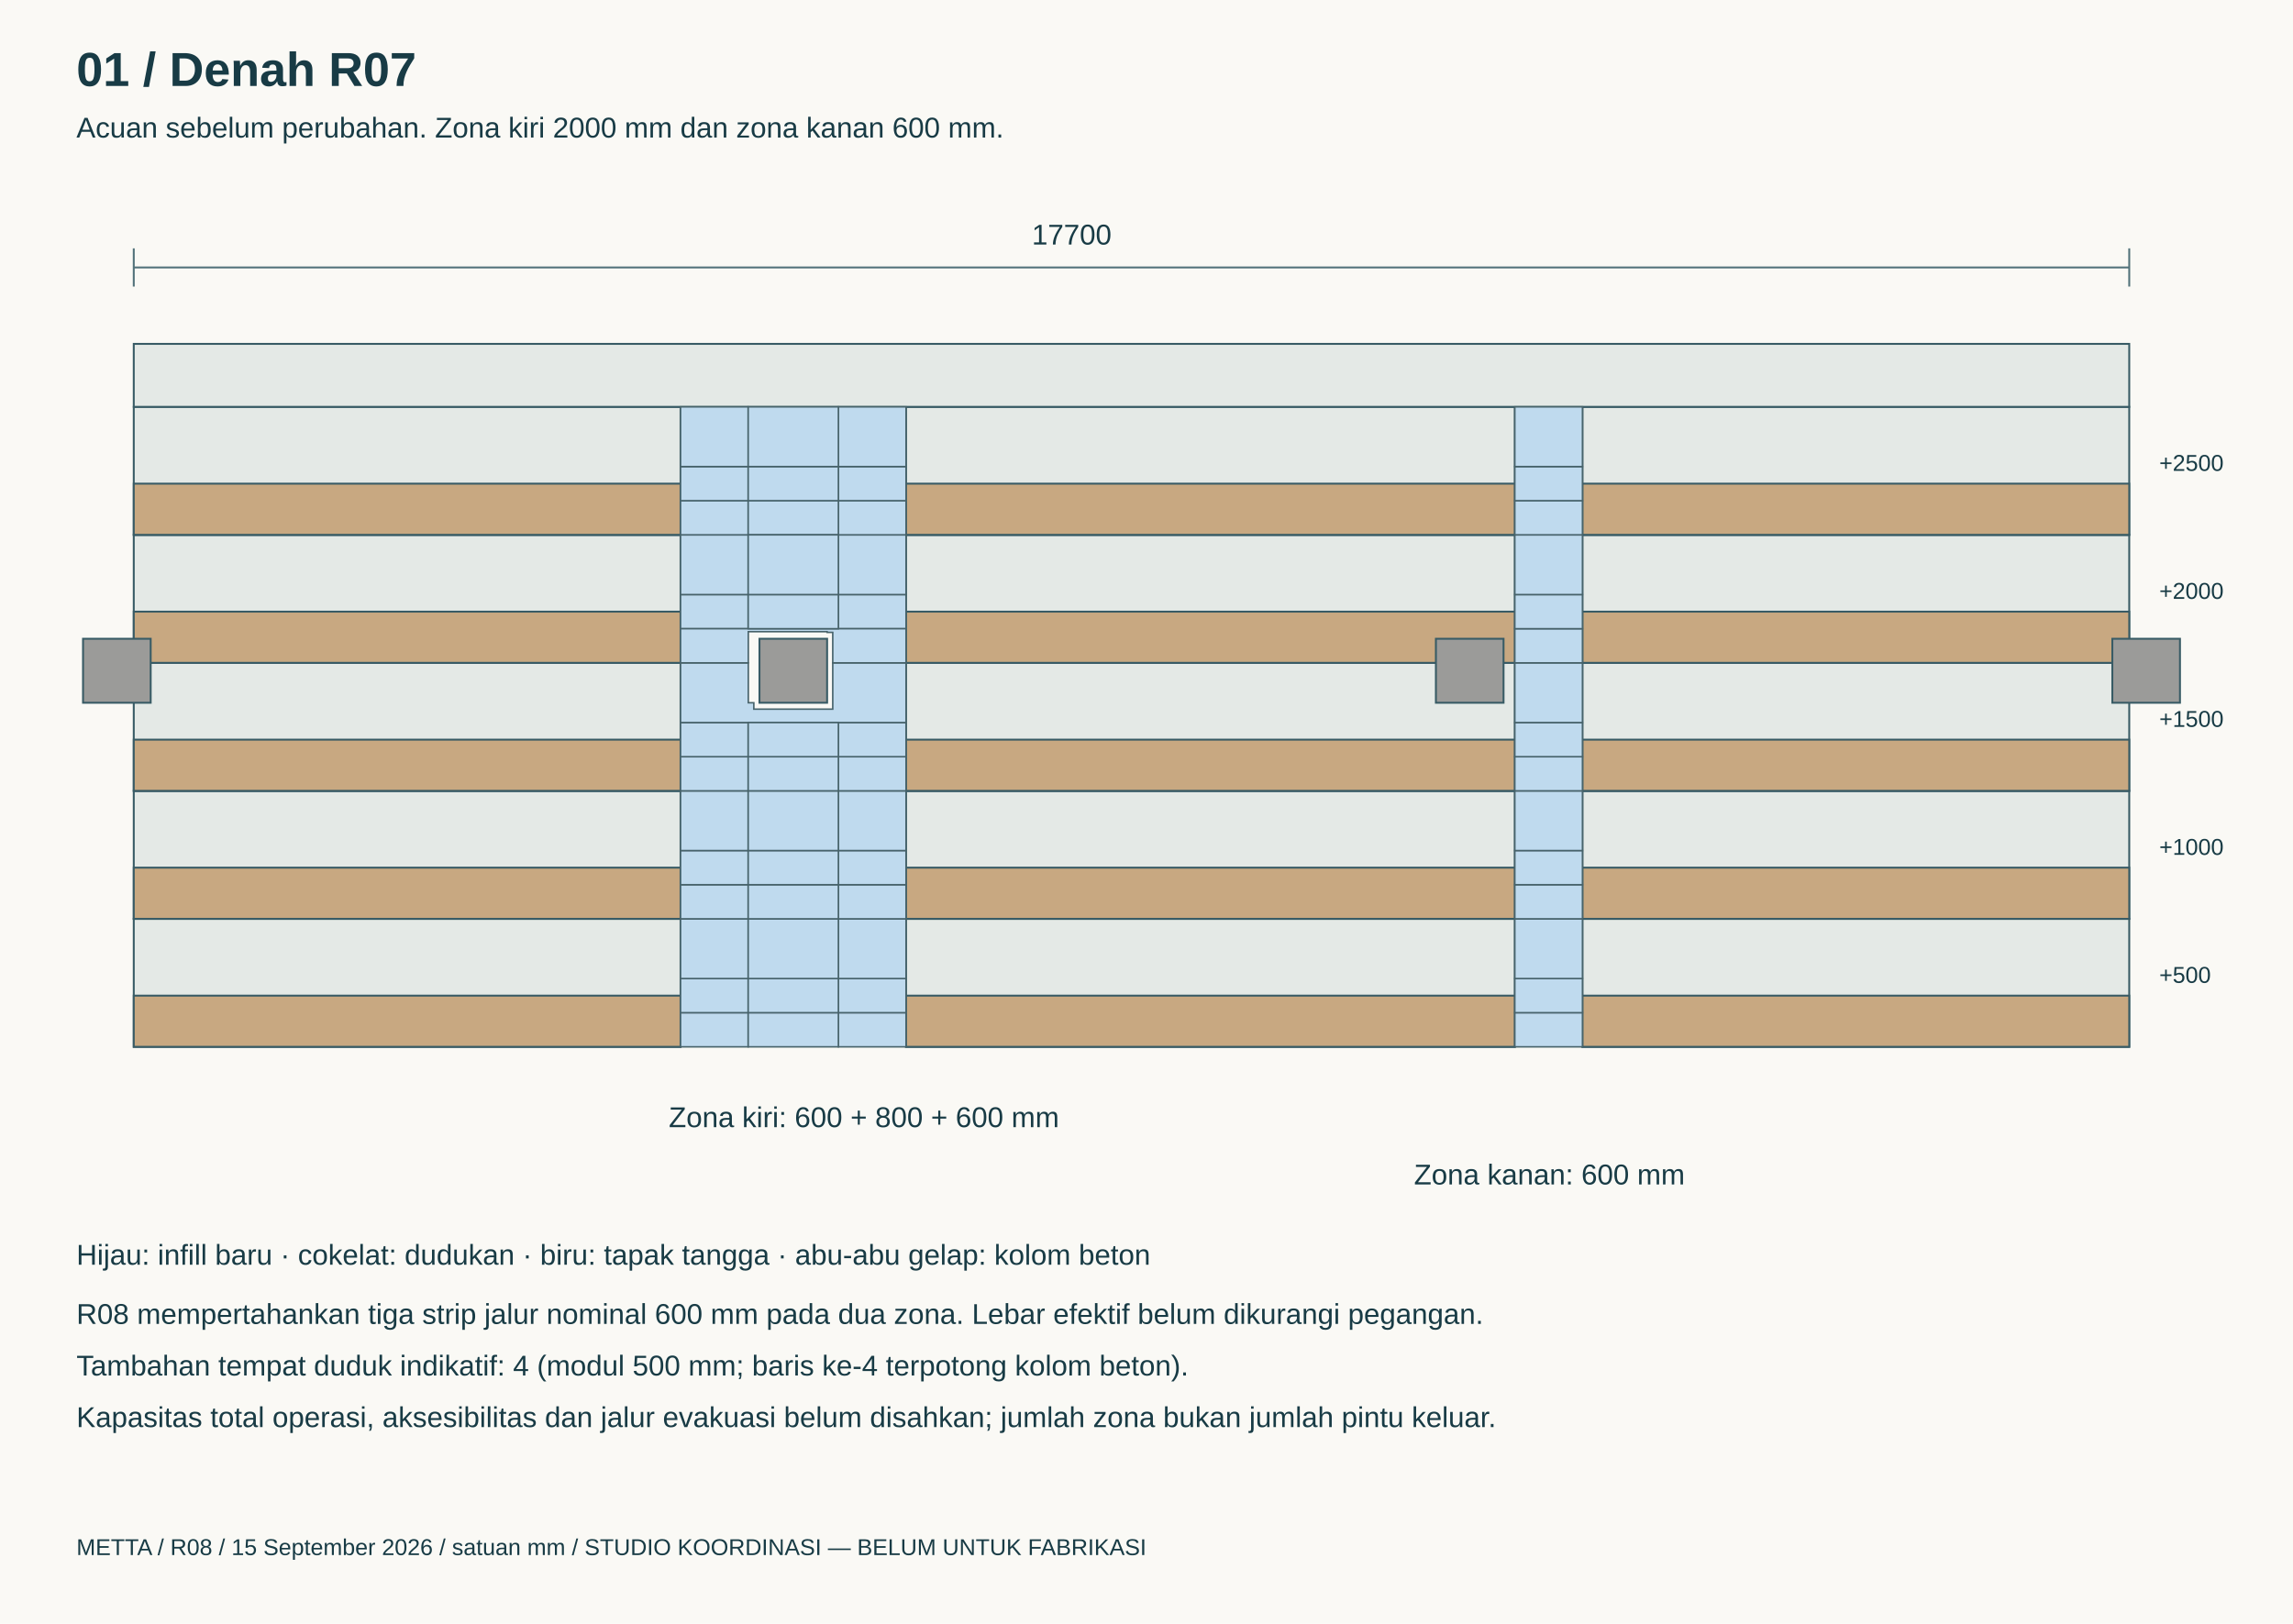
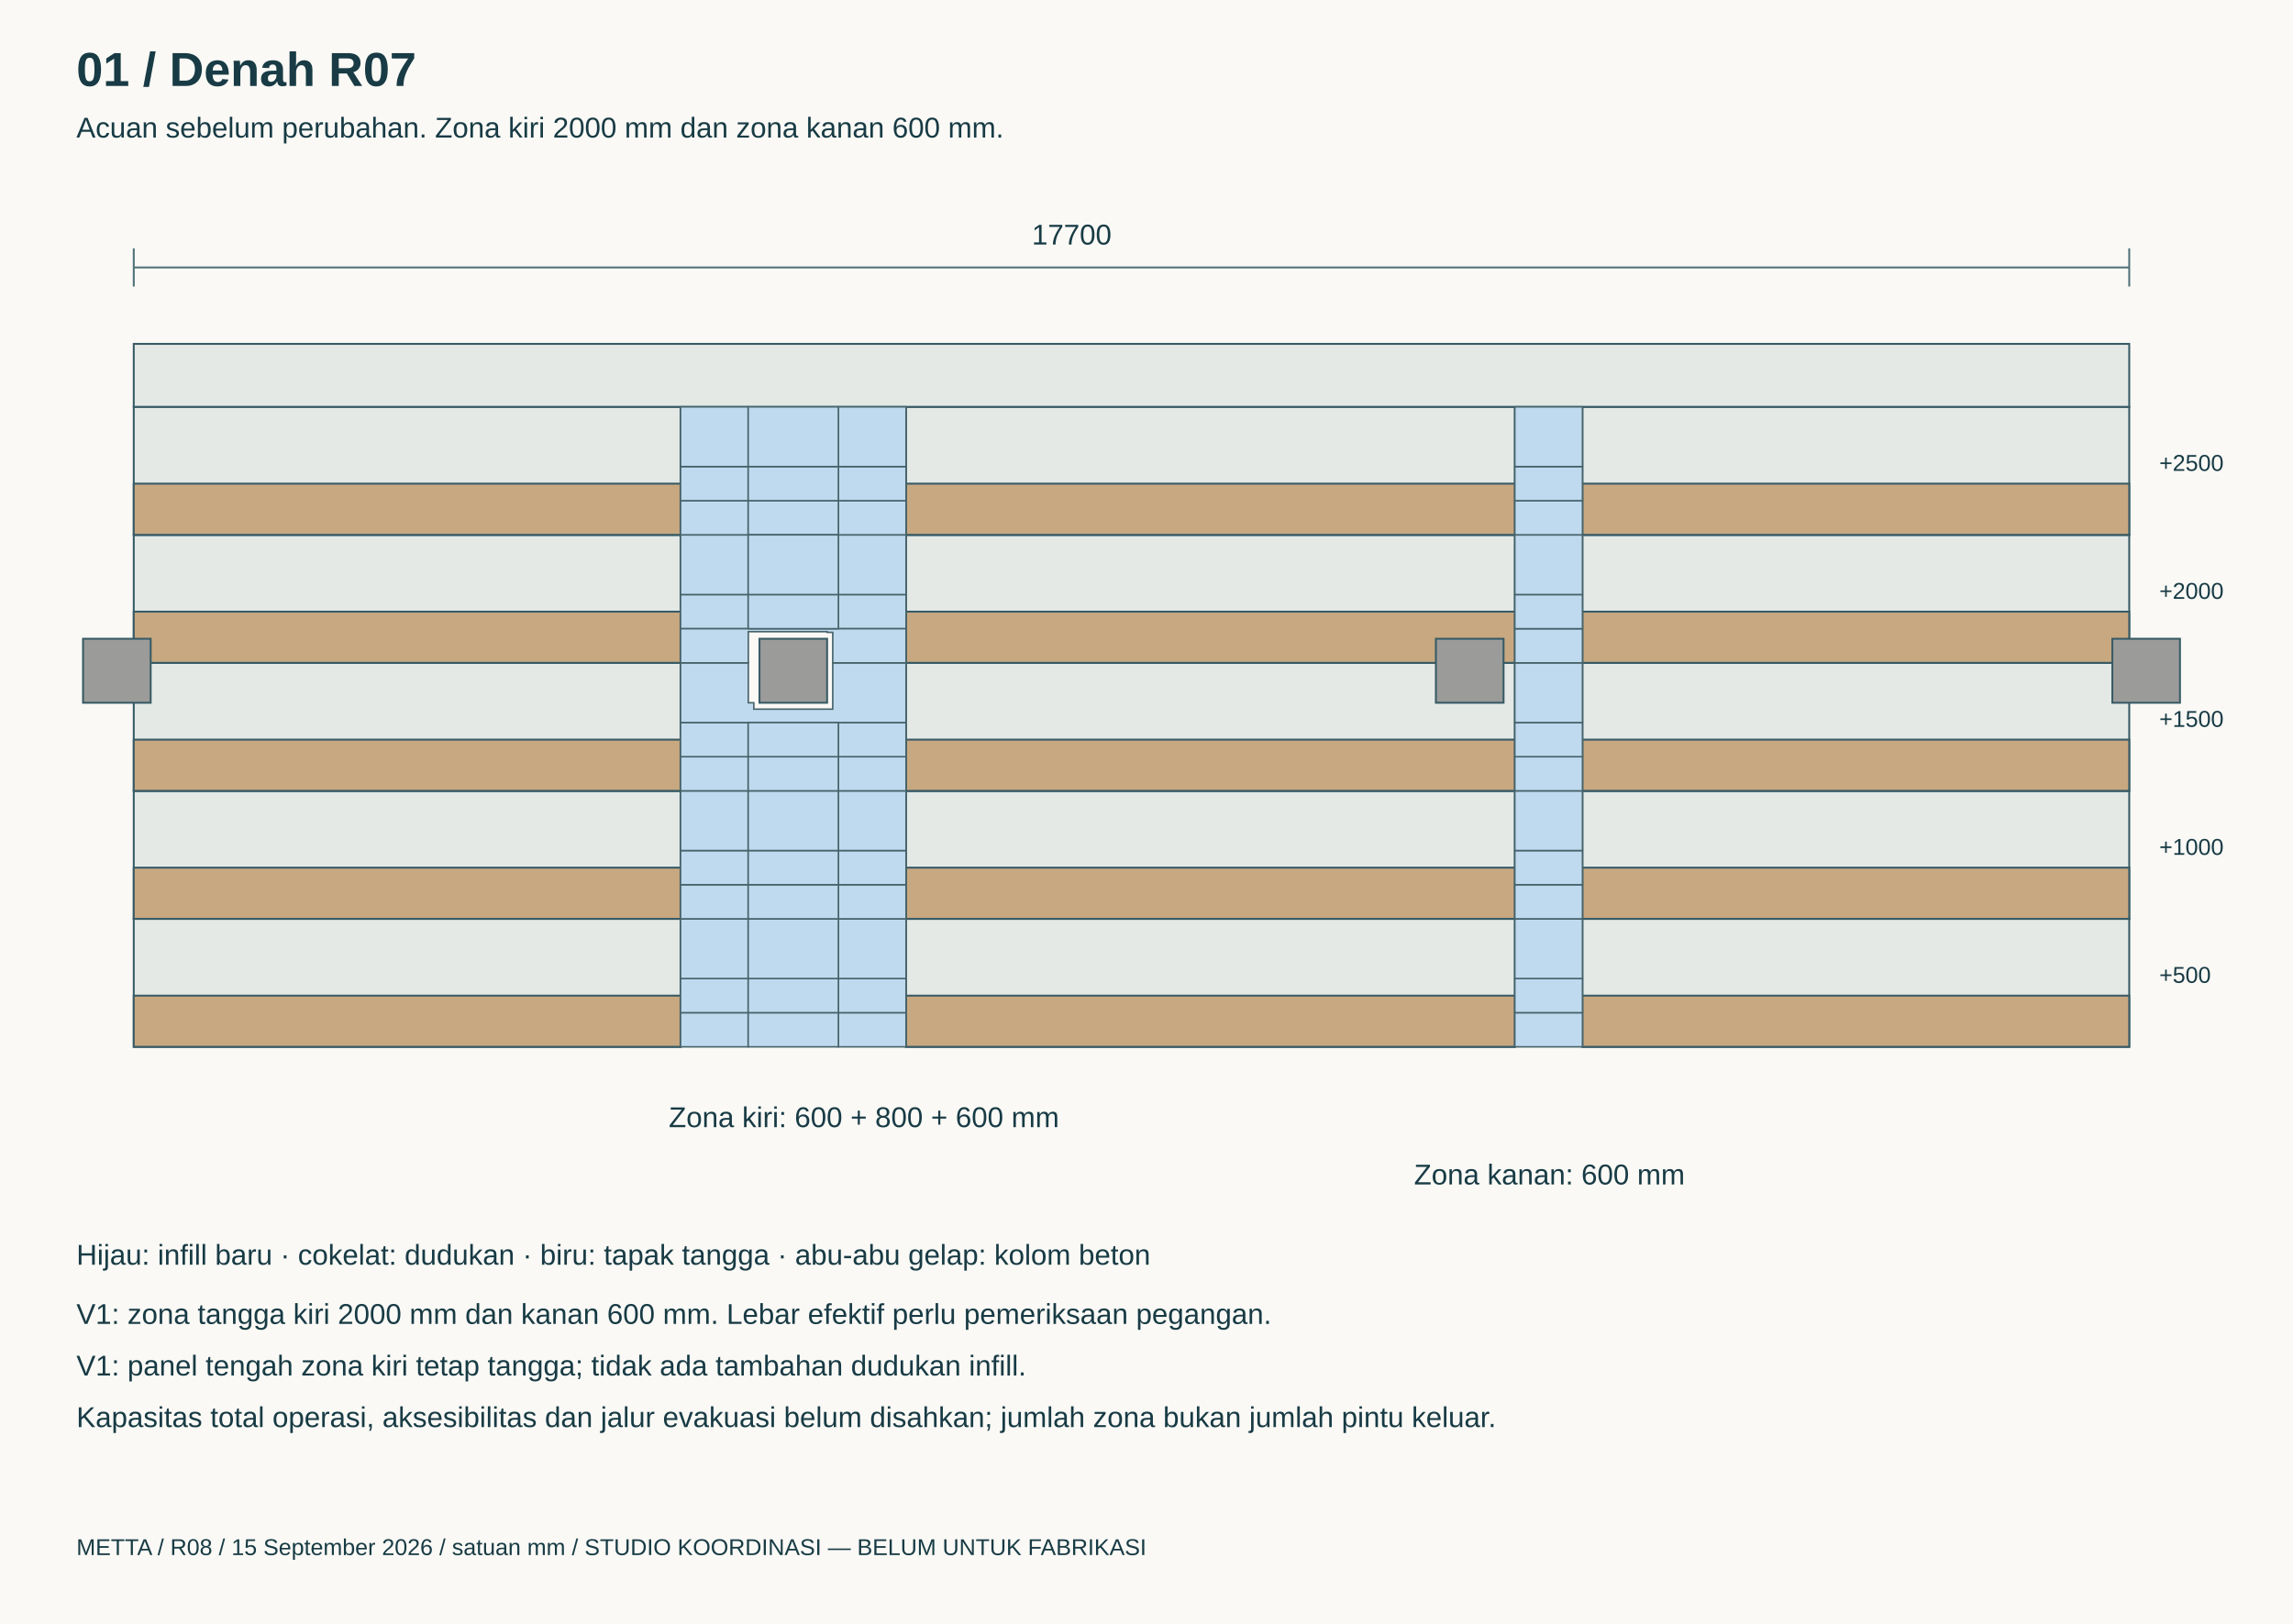
<svg xmlns="http://www.w3.org/2000/svg" viewBox="0 0 1200 850">
  <defs>
    <pattern id="mesh" width="9" height="9" patternUnits="userSpaceOnUse">
      <path d="M0 0H9V9" fill="none" stroke="#22866f" stroke-width=".6" />
    </pattern>
  </defs>
  <rect width="1200" height="850" fill="#faf9f5" />
  <style>text{font-family:Arial,sans-serif;fill:#183b45;font-size:15px}.small{font-size:12px}.title{font-size:25px;font-weight:bold}.dim{stroke:#52727a;stroke-width:1;fill:none}</style>
  <text x="40" y="45" class="title">01 / Denah R07</text>
  <text x="40" y="72">Acuan sebelum perubahan. Zona kiri 2000 mm dan zona kanan 600 mm.</text>
  <rect x="70.000" y="480.964" width="286.150" height="67.000" fill="#e4e9e6" stroke="#385b65" stroke-width="1" />
  <rect x="70.000" y="521.164" width="286.150" height="26.800" fill="#c8a881" stroke="#385b65" stroke-width="1" />
  <rect x="474.154" y="480.964" width="318.599" height="67.000" fill="#e4e9e6" stroke="#385b65" stroke-width="1" />
  <rect x="474.154" y="521.164" width="318.599" height="26.800" fill="#c8a881" stroke="#385b65" stroke-width="1" />
  <rect x="828.154" y="480.964" width="286.146" height="67.000" fill="#e4e9e6" stroke="#385b65" stroke-width="1" />
  <rect x="828.154" y="521.164" width="286.146" height="26.800" fill="#c8a881" stroke="#385b65" stroke-width="1" />
  <rect x="70.000" y="413.964" width="286.150" height="67.000" fill="#e4e9e6" stroke="#385b65" stroke-width="1" />
  <rect x="70.000" y="454.164" width="286.150" height="26.800" fill="#c8a881" stroke="#385b65" stroke-width="1" />
  <rect x="474.154" y="413.964" width="318.599" height="67.000" fill="#e4e9e6" stroke="#385b65" stroke-width="1" />
  <rect x="474.154" y="454.164" width="318.599" height="26.800" fill="#c8a881" stroke="#385b65" stroke-width="1" />
  <rect x="828.154" y="413.964" width="286.146" height="67.000" fill="#e4e9e6" stroke="#385b65" stroke-width="1" />
  <rect x="828.154" y="454.164" width="286.146" height="26.800" fill="#c8a881" stroke="#385b65" stroke-width="1" />
  <rect x="70.000" y="346.964" width="286.150" height="67.000" fill="#e4e9e6" stroke="#385b65" stroke-width="1" />
  <rect x="70.000" y="387.164" width="286.150" height="26.800" fill="#c8a881" stroke="#385b65" stroke-width="1" />
  <rect x="474.154" y="346.964" width="318.599" height="67.000" fill="#e4e9e6" stroke="#385b65" stroke-width="1" />
  <rect x="474.154" y="387.164" width="318.599" height="26.800" fill="#c8a881" stroke="#385b65" stroke-width="1" />
  <rect x="828.154" y="346.964" width="286.146" height="67.000" fill="#e4e9e6" stroke="#385b65" stroke-width="1" />
  <rect x="828.154" y="387.164" width="286.146" height="26.800" fill="#c8a881" stroke="#385b65" stroke-width="1" />
  <rect x="70.000" y="279.964" width="286.150" height="67.000" fill="#e4e9e6" stroke="#385b65" stroke-width="1" />
  <rect x="70.000" y="320.164" width="286.150" height="26.800" fill="#c8a881" stroke="#385b65" stroke-width="1" />
  <rect x="474.154" y="279.964" width="318.599" height="67.000" fill="#e4e9e6" stroke="#385b65" stroke-width="1" />
  <rect x="474.154" y="320.164" width="318.599" height="26.800" fill="#c8a881" stroke="#385b65" stroke-width="1" />
  <rect x="828.154" y="279.964" width="286.146" height="67.000" fill="#e4e9e6" stroke="#385b65" stroke-width="1" />
  <rect x="828.154" y="320.164" width="286.146" height="26.800" fill="#c8a881" stroke="#385b65" stroke-width="1" />
  <rect x="70.000" y="212.964" width="286.150" height="67.000" fill="#e4e9e6" stroke="#385b65" stroke-width="1" />
  <rect x="70.000" y="253.164" width="286.150" height="26.800" fill="#c8a881" stroke="#385b65" stroke-width="1" />
  <rect x="474.154" y="212.964" width="318.599" height="67.000" fill="#e4e9e6" stroke="#385b65" stroke-width="1" />
  <rect x="474.154" y="253.164" width="318.599" height="26.800" fill="#c8a881" stroke="#385b65" stroke-width="1" />
  <rect x="828.154" y="212.964" width="286.146" height="67.000" fill="#e4e9e6" stroke="#385b65" stroke-width="1" />
  <rect x="828.154" y="253.164" width="286.146" height="26.800" fill="#c8a881" stroke="#385b65" stroke-width="1" />
  <rect x="70.000" y="180.000" width="1044.300" height="32.964" fill="#e4e9e6" stroke="#385b65" stroke-width="1" />
  <path d="M356.152,530.095 L391.552,530.095 L391.552,547.964 L356.152,547.964 L356.152,530.095 Z" fill="#bfdaee" fill-rule="evenodd" stroke="#47636b" stroke-width=".8" />
  <path d="M356.152,512.226 L391.552,512.226 L391.552,530.095 L356.152,530.095 L356.152,512.226 Z" fill="#bfdaee" fill-rule="evenodd" stroke="#47636b" stroke-width=".8" />
  <path d="M356.152,480.965 L391.552,480.965 L391.552,512.226 L356.152,512.226 L356.152,480.965 Z" fill="#bfdaee" fill-rule="evenodd" stroke="#47636b" stroke-width=".8" />
  <path d="M356.152,463.096 L391.552,463.096 L391.552,480.965 L356.152,480.965 L356.152,463.096 Z" fill="#bfdaee" fill-rule="evenodd" stroke="#47636b" stroke-width=".8" />
  <path d="M356.152,445.227 L391.552,445.227 L391.552,463.096 L356.152,463.096 L356.152,445.227 Z" fill="#bfdaee" fill-rule="evenodd" stroke="#47636b" stroke-width=".8" />
  <path d="M356.152,413.966 L391.552,413.966 L391.552,445.227 L356.152,445.227 L356.152,413.966 Z" fill="#bfdaee" fill-rule="evenodd" stroke="#47636b" stroke-width=".8" />
  <path d="M356.152,396.095 L391.552,396.095 L391.552,413.963 L356.152,413.963 L356.152,396.095 Z" fill="#bfdaee" fill-rule="evenodd" stroke="#47636b" stroke-width=".8" />
  <path d="M356.152,378.226 L391.552,378.226 L391.552,396.095 L356.152,396.095 L356.152,378.226 Z" fill="#bfdaee" fill-rule="evenodd" stroke="#47636b" stroke-width=".8" />
  <path d="M356.152,311.226 L391.552,311.226 L391.552,329.095 L356.152,329.095 L356.152,311.226 Z" fill="#bfdaee" fill-rule="evenodd" stroke="#47636b" stroke-width=".8" />
  <path d="M356.152,279.965 L391.552,279.965 L391.552,311.226 L356.152,311.226 L356.152,279.965 Z" fill="#bfdaee" fill-rule="evenodd" stroke="#47636b" stroke-width=".8" />
  <path d="M356.152,262.094 L391.552,262.094 L391.552,279.963 L356.152,279.963 L356.152,262.094 Z" fill="#bfdaee" fill-rule="evenodd" stroke="#47636b" stroke-width=".8" />
  <path d="M356.152,244.225 L391.552,244.225 L391.552,262.094 L356.152,262.094 L356.152,244.225 Z" fill="#bfdaee" fill-rule="evenodd" stroke="#47636b" stroke-width=".8" />
  <path d="M356.152,212.964 L391.552,212.964 L391.552,244.225 L356.152,244.225 L356.152,212.964 Z" fill="#bfdaee" fill-rule="evenodd" stroke="#47636b" stroke-width=".8" />
  <path d="M438.755,530.095 L474.154,530.095 L474.154,547.964 L438.755,547.964 L438.755,530.095 Z" fill="#bfdaee" fill-rule="evenodd" stroke="#47636b" stroke-width=".8" />
  <path d="M438.755,512.226 L474.154,512.226 L474.154,530.095 L438.755,530.095 L438.755,512.226 Z" fill="#bfdaee" fill-rule="evenodd" stroke="#47636b" stroke-width=".8" />
  <path d="M438.755,480.965 L474.154,480.965 L474.154,512.226 L438.755,512.226 L438.755,480.965 Z" fill="#bfdaee" fill-rule="evenodd" stroke="#47636b" stroke-width=".8" />
  <path d="M438.755,463.096 L474.154,463.096 L474.154,480.965 L438.755,480.965 L438.755,463.096 Z" fill="#bfdaee" fill-rule="evenodd" stroke="#47636b" stroke-width=".8" />
  <path d="M438.755,445.227 L474.154,445.227 L474.154,463.096 L438.755,463.096 L438.755,445.227 Z" fill="#bfdaee" fill-rule="evenodd" stroke="#47636b" stroke-width=".8" />
  <path d="M438.755,413.966 L474.154,413.966 L474.154,445.227 L438.755,445.227 L438.755,413.966 Z" fill="#bfdaee" fill-rule="evenodd" stroke="#47636b" stroke-width=".8" />
  <path d="M438.755,396.095 L474.154,396.095 L474.154,413.963 L438.755,413.963 L438.755,396.095 Z" fill="#bfdaee" fill-rule="evenodd" stroke="#47636b" stroke-width=".8" />
  <path d="M438.755,378.226 L474.154,378.226 L474.154,396.095 L438.755,396.095 L438.755,378.226 Z" fill="#bfdaee" fill-rule="evenodd" stroke="#47636b" stroke-width=".8" />
  <path d="M438.755,311.226 L474.154,311.226 L474.154,329.095 L438.755,329.095 L438.755,311.226 Z" fill="#bfdaee" fill-rule="evenodd" stroke="#47636b" stroke-width=".8" />
  <path d="M438.755,279.965 L474.154,279.965 L474.154,311.226 L438.755,311.226 L438.755,279.965 Z" fill="#bfdaee" fill-rule="evenodd" stroke="#47636b" stroke-width=".8" />
  <path d="M438.755,262.094 L474.154,262.094 L474.154,279.963 L438.755,279.963 L438.755,262.094 Z" fill="#bfdaee" fill-rule="evenodd" stroke="#47636b" stroke-width=".8" />
  <path d="M438.755,244.225 L474.154,244.225 L474.154,262.094 L438.755,262.094 L438.755,244.225 Z" fill="#bfdaee" fill-rule="evenodd" stroke="#47636b" stroke-width=".8" />
  <path d="M438.755,212.964 L474.154,212.964 L474.154,244.225 L438.755,244.225 L438.755,212.964 Z" fill="#bfdaee" fill-rule="evenodd" stroke="#47636b" stroke-width=".8" />
  <path d="M792.754,530.095 L828.154,530.095 L828.154,547.964 L792.754,547.964 L792.754,530.095 Z" fill="#bfdaee" fill-rule="evenodd" stroke="#47636b" stroke-width=".8" />
  <path d="M792.754,512.226 L828.154,512.226 L828.154,530.095 L792.754,530.095 L792.754,512.226 Z" fill="#bfdaee" fill-rule="evenodd" stroke="#47636b" stroke-width=".8" />
  <path d="M792.754,480.965 L828.154,480.965 L828.154,512.226 L792.754,512.226 L792.754,480.965 Z" fill="#bfdaee" fill-rule="evenodd" stroke="#47636b" stroke-width=".8" />
  <path d="M792.754,463.096 L828.154,463.096 L828.154,480.965 L792.754,480.965 L792.754,463.096 Z" fill="#bfdaee" fill-rule="evenodd" stroke="#47636b" stroke-width=".8" />
  <path d="M792.754,445.227 L828.154,445.227 L828.154,463.096 L792.754,463.096 L792.754,445.227 Z" fill="#bfdaee" fill-rule="evenodd" stroke="#47636b" stroke-width=".8" />
  <path d="M792.754,413.966 L828.154,413.966 L828.154,445.227 L792.754,445.227 L792.754,413.966 Z" fill="#bfdaee" fill-rule="evenodd" stroke="#47636b" stroke-width=".8" />
  <path d="M792.754,396.095 L828.154,396.095 L828.154,413.963 L792.754,413.963 L792.754,396.095 Z" fill="#bfdaee" fill-rule="evenodd" stroke="#47636b" stroke-width=".8" />
  <path d="M792.754,378.226 L828.154,378.226 L828.154,396.095 L792.754,396.095 L792.754,378.226 Z" fill="#bfdaee" fill-rule="evenodd" stroke="#47636b" stroke-width=".8" />
  <path d="M792.754,346.964 L828.154,346.964 L828.154,378.226 L792.754,378.226 L792.754,346.964 Z" fill="#bfdaee" fill-rule="evenodd" stroke="#47636b" stroke-width=".8" />
  <path d="M792.754,329.095 L828.154,329.095 L828.154,346.964 L792.754,346.964 L792.754,329.095 Z" fill="#bfdaee" fill-rule="evenodd" stroke="#47636b" stroke-width=".8" />
  <path d="M792.754,311.226 L828.154,311.226 L828.154,329.095 L792.754,329.095 L792.754,311.226 Z" fill="#bfdaee" fill-rule="evenodd" stroke="#47636b" stroke-width=".8" />
  <path d="M792.754,279.965 L828.154,279.965 L828.154,311.226 L792.754,311.226 L792.754,279.965 Z" fill="#bfdaee" fill-rule="evenodd" stroke="#47636b" stroke-width=".8" />
  <path d="M792.754,262.094 L828.154,262.094 L828.154,279.963 L792.754,279.963 L792.754,262.094 Z" fill="#bfdaee" fill-rule="evenodd" stroke="#47636b" stroke-width=".8" />
  <path d="M792.754,244.225 L828.154,244.225 L828.154,262.094 L792.754,262.094 L792.754,244.225 Z" fill="#bfdaee" fill-rule="evenodd" stroke="#47636b" stroke-width=".8" />
  <path d="M792.754,212.964 L828.154,212.964 L828.154,244.225 L792.754,244.225 L792.754,212.964 Z" fill="#bfdaee" fill-rule="evenodd" stroke="#47636b" stroke-width=".8" />
  <path d="M356.152,378.226 L356.152,346.964 L391.611,346.964 L391.611,367.858 L394.503,367.858 L394.503,371.203 L435.803,371.203 L435.803,346.964 L474.154,346.964 L474.154,378.226 L356.152,378.226 Z" fill="#bfdaee" fill-rule="evenodd" stroke="#47636b" stroke-width=".8" />
  <path d="M435.803,331.013 L432.853,331.013 L432.853,330.644 L391.611,330.644 L391.611,346.964 L356.152,346.964 L356.152,329.095 L474.154,329.095 L474.154,346.964 L435.803,346.964 L435.803,331.013 Z" fill="#bfdaee" fill-rule="evenodd" stroke="#47636b" stroke-width=".8" />
  <path d="M391.552,530.095 L438.755,530.095 L438.755,547.964 L391.552,547.964 L391.552,530.095 Z" fill="#bfdaee" fill-rule="evenodd" stroke="#47636b" stroke-width=".8" />
  <path d="M391.552,512.226 L438.755,512.226 L438.755,530.095 L391.552,530.095 L391.552,512.226 Z" fill="#bfdaee" fill-rule="evenodd" stroke="#47636b" stroke-width=".8" />
  <path d="M391.552,480.965 L438.755,480.965 L438.755,512.226 L391.552,512.226 L391.552,480.965 Z" fill="#bfdaee" fill-rule="evenodd" stroke="#47636b" stroke-width=".8" />
  <path d="M391.552,463.096 L438.755,463.096 L438.755,480.965 L391.552,480.965 L391.552,463.096 Z" fill="#bfdaee" fill-rule="evenodd" stroke="#47636b" stroke-width=".8" />
  <path d="M391.552,445.227 L438.755,445.227 L438.755,463.096 L391.552,463.096 L391.552,445.227 Z" fill="#bfdaee" fill-rule="evenodd" stroke="#47636b" stroke-width=".8" />
  <path d="M391.552,413.966 L438.755,413.966 L438.755,445.227 L391.552,445.227 L391.552,413.966 Z" fill="#bfdaee" fill-rule="evenodd" stroke="#47636b" stroke-width=".8" />
  <path d="M391.552,262.094 L438.755,262.094 L438.755,279.963 L391.552,279.963 L391.552,262.094 Z" fill="#bfdaee" fill-rule="evenodd" stroke="#47636b" stroke-width=".8" />
  <path d="M391.552,244.225 L438.755,244.225 L438.755,262.094 L391.552,262.094 L391.552,244.225 Z" fill="#bfdaee" fill-rule="evenodd" stroke="#47636b" stroke-width=".8" />
  <path d="M391.552,212.964 L438.755,212.964 L438.755,244.225 L391.552,244.225 L391.552,212.964 Z" fill="#bfdaee" fill-rule="evenodd" stroke="#47636b" stroke-width=".8" />
  <path d="M391.552,396.095 L438.755,396.095 L438.755,413.963 L391.552,413.963 L391.552,396.095 Z" fill="#bfdaee" fill-rule="evenodd" stroke="#47636b" stroke-width=".8" />
  <path d="M391.552,378.226 L438.755,378.226 L438.755,396.095 L391.552,396.095 L391.552,378.226 Z" fill="#bfdaee" fill-rule="evenodd" stroke="#47636b" stroke-width=".8" />
  <path d="M391.552,311.226 L438.755,311.226 L438.755,329.095 L391.552,329.095 L391.552,311.226 Z" fill="#bfdaee" fill-rule="evenodd" stroke="#47636b" stroke-width=".8" />
  <path d="M391.552,279.965 L438.755,279.965 L438.755,311.226 L391.552,311.226 L391.552,279.965 Z" fill="#bfdaee" fill-rule="evenodd" stroke="#47636b" stroke-width=".8" />
  <rect x="43.454" y="334.358" width="35.400" height="33.500" fill="#9b9b99" stroke="#385b65" stroke-width="1" />
  <rect x="1105.452" y="334.358" width="35.400" height="33.500" fill="#9b9b99" stroke="#385b65" stroke-width="1" />
  <rect x="397.453" y="334.358" width="35.400" height="33.500" fill="#9b9b99" stroke="#385b65" stroke-width="1" />
  <rect x="751.453" y="334.358" width="35.400" height="33.500" fill="#9b9b99" stroke="#385b65" stroke-width="1" />
  <text x="1130" y="514.464" class="small">+500</text>
  <text x="1130" y="447.464" class="small">+1000</text>
  <text x="1130" y="380.464" class="small">+1500</text>
  <text x="1130" y="313.464" class="small">+2000</text>
  <text x="1130" y="246.464" class="small">+2500</text>
  <path class="dim" d="M70 140H1114.30 M70 130V150 M1114.30 130V150" />
  <text x="540" y="128" class="">17700</text>
  <text x="350" y="590" class="">Zona kiri: 600 + 800 + 600 mm</text>
  <text x="740" y="620" class="">Zona kanan: 600 mm</text>
  <text x="40" y="662" class="">Hijau: infill baru · cokelat: dudukan · biru: tapak tangga · abu-abu gelap: kolom beton</text>
-   <text x="40" y="693" class="">R08 mempertahankan tiga strip jalur nominal 600 mm pada dua zona. Lebar efektif belum dikurangi pegangan.</text>
-   <text x="40" y="720" class="">Tambahan tempat duduk indikatif: 4 (modul 500 mm; baris ke-4 terpotong kolom beton).</text>
+   <text x="40" y="693" class="">V1: zona tangga kiri 2000 mm dan kanan 600 mm. Lebar efektif perlu pemeriksaan pegangan.</text>
+   <text x="40" y="720" class="">V1: panel tengah zona kiri tetap tangga; tidak ada tambahan dudukan infill.</text>
  <text x="40" y="747" class="">Kapasitas total operasi, aksesibilitas dan jalur evakuasi belum disahkan; jumlah zona bukan jumlah pintu keluar.</text>
  <text x="40" y="814" class="small">METTA / R08 / 15 September 2026 / satuan mm / STUDIO KOORDINASI — BELUM UNTUK FABRIKASI</text>
</svg>
